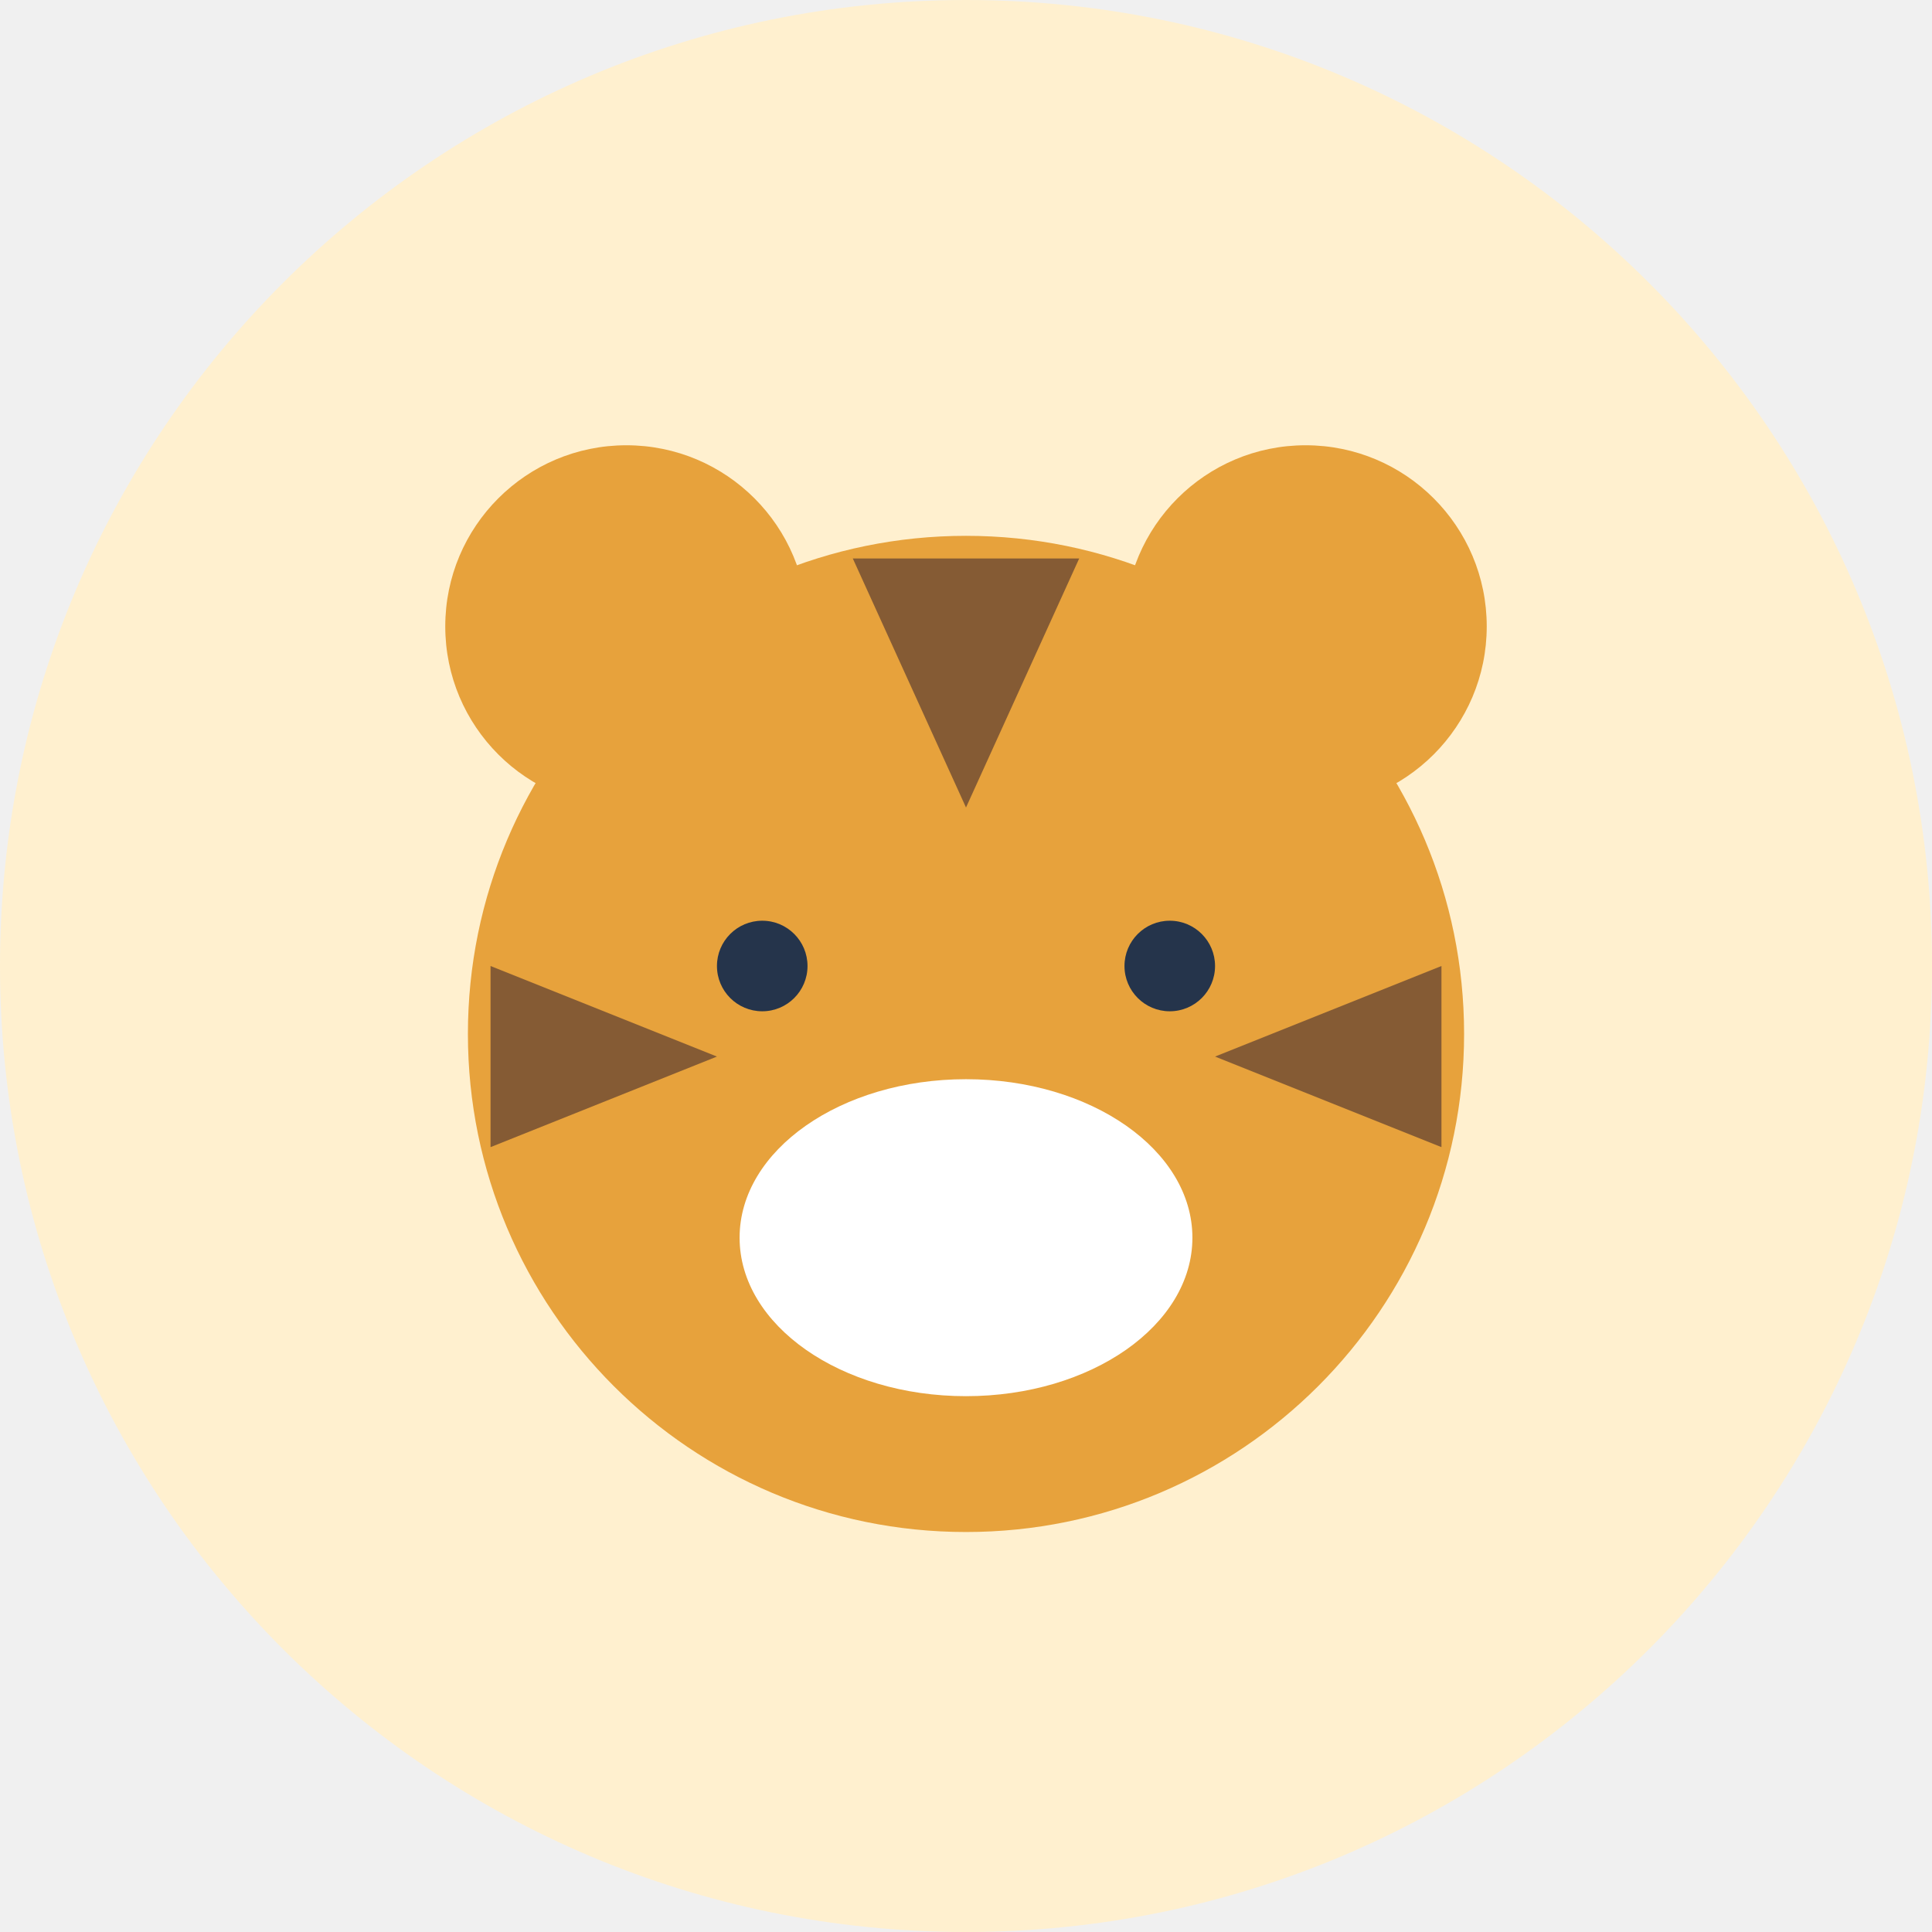
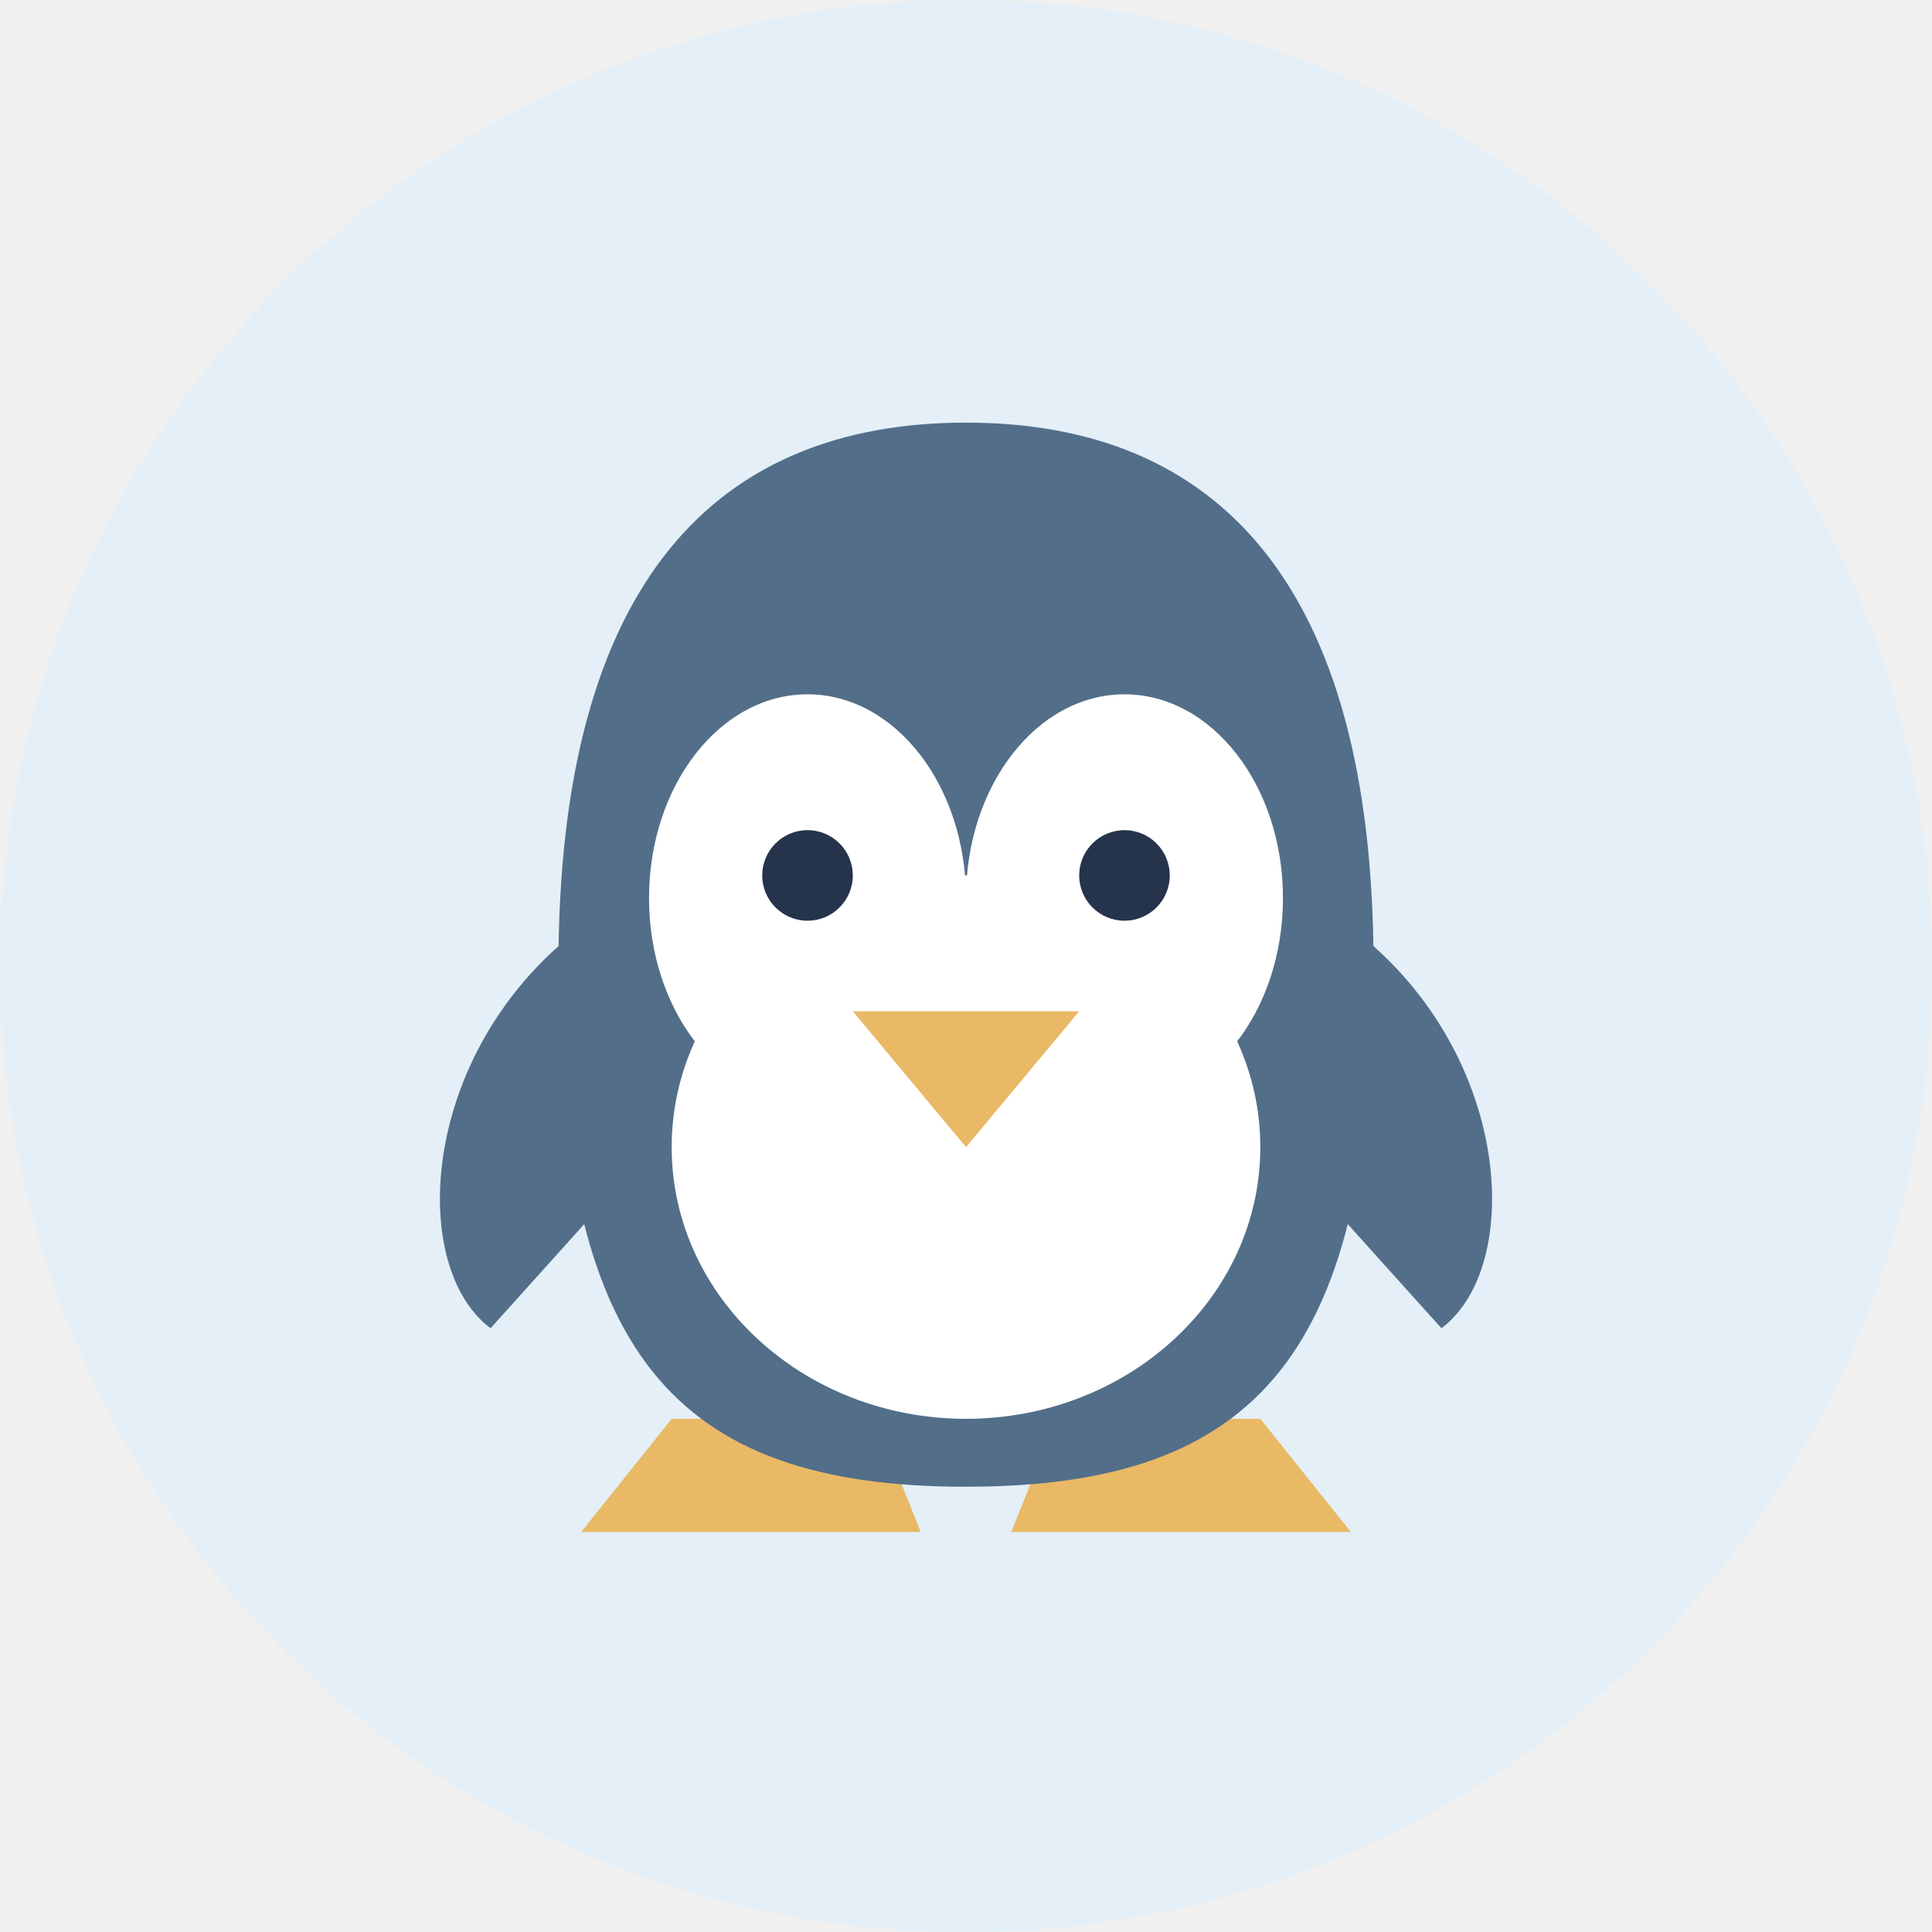
<svg xmlns="http://www.w3.org/2000/svg" viewBox="0 0 64 64">
-   <style data-avatar-theme="true">@media(prefers-color-scheme:dark){[fill="#fff0cf"]{fill:#343b44}[stroke="#fff0cf"]{stroke:#343b44}[color="#fff0cf"]{color:#343b44}[fill="#e7a23c"]{fill:#e7b977}[stroke="#e7a23c"]{stroke:#e7b977}[color="#e7a23c"]{color:#e7b977}[fill="#855b34"]{fill:#a28771}[stroke="#855b34"]{stroke:#a28771}[color="#855b34"]{color:#a28771}[fill="#25344b"]{fill:#25344b}[stroke="#25344b"]{stroke:#25344b}[color="#25344b"]{color:#25344b}}</style>
-   <rect width="64" height="64" rx="32" fill="#fff0cf" />
+   <style>@media(prefers-color-scheme:dark){.back{fill:#303a49}.body{fill:#7e95ac}}</style>
+   <circle class="back" cx="32" cy="32" r="32" fill="#e4eff7" />
  <g transform="translate(8 8) scale(.75)">
-     <g fill="#e7a23c">
-       <circle cx="17" cy="17" r="8" />
-       <circle cx="47" cy="17" r="8" />
-       <circle cx="32" cy="35" r="22" />
-       <path d="m27 14 5 11 5-11M11 32l10 4-10 4m42-8-10 4 10 4" fill="#855b34" />
-       <circle cx="23" cy="32" r="2" fill="#25344b" />
-       <circle cx="41" cy="32" r="2" fill="#25344b" />
-       <ellipse cx="32" cy="44" rx="10" ry="7" fill="white" />
+     <path class="body" d="M17 29C8 34 7 45 11 48l9-10m27-9c9 5 10 16 6 19l-9-10" fill="#526e89" />
+     <path d="m19 52-4 5h15l-2-5m8 0-2 5h15l-4-5" fill="#e9b965" />
+     <path class="body" d="M14 32c0-17 7-24 18-24s18 7 18 24c0 17-5 23-18 23S14 49 14 32Z" fill="#526e89" />
+     <g fill="#fff">
+       <ellipse cx="32" cy="40" rx="13" ry="12" />
+       <ellipse cx="25" cy="29" rx="7" ry="9" />
+       <ellipse cx="39" cy="29" rx="7" ry="9" />
    </g>
+     <circle cx="25" cy="28" r="2" fill="#25344b" />
+     <circle cx="39" cy="28" r="2" fill="#25344b" />
+     <path d="m27 34 5 6 5-6Z" fill="#e9b965" />
  </g>
</svg>
